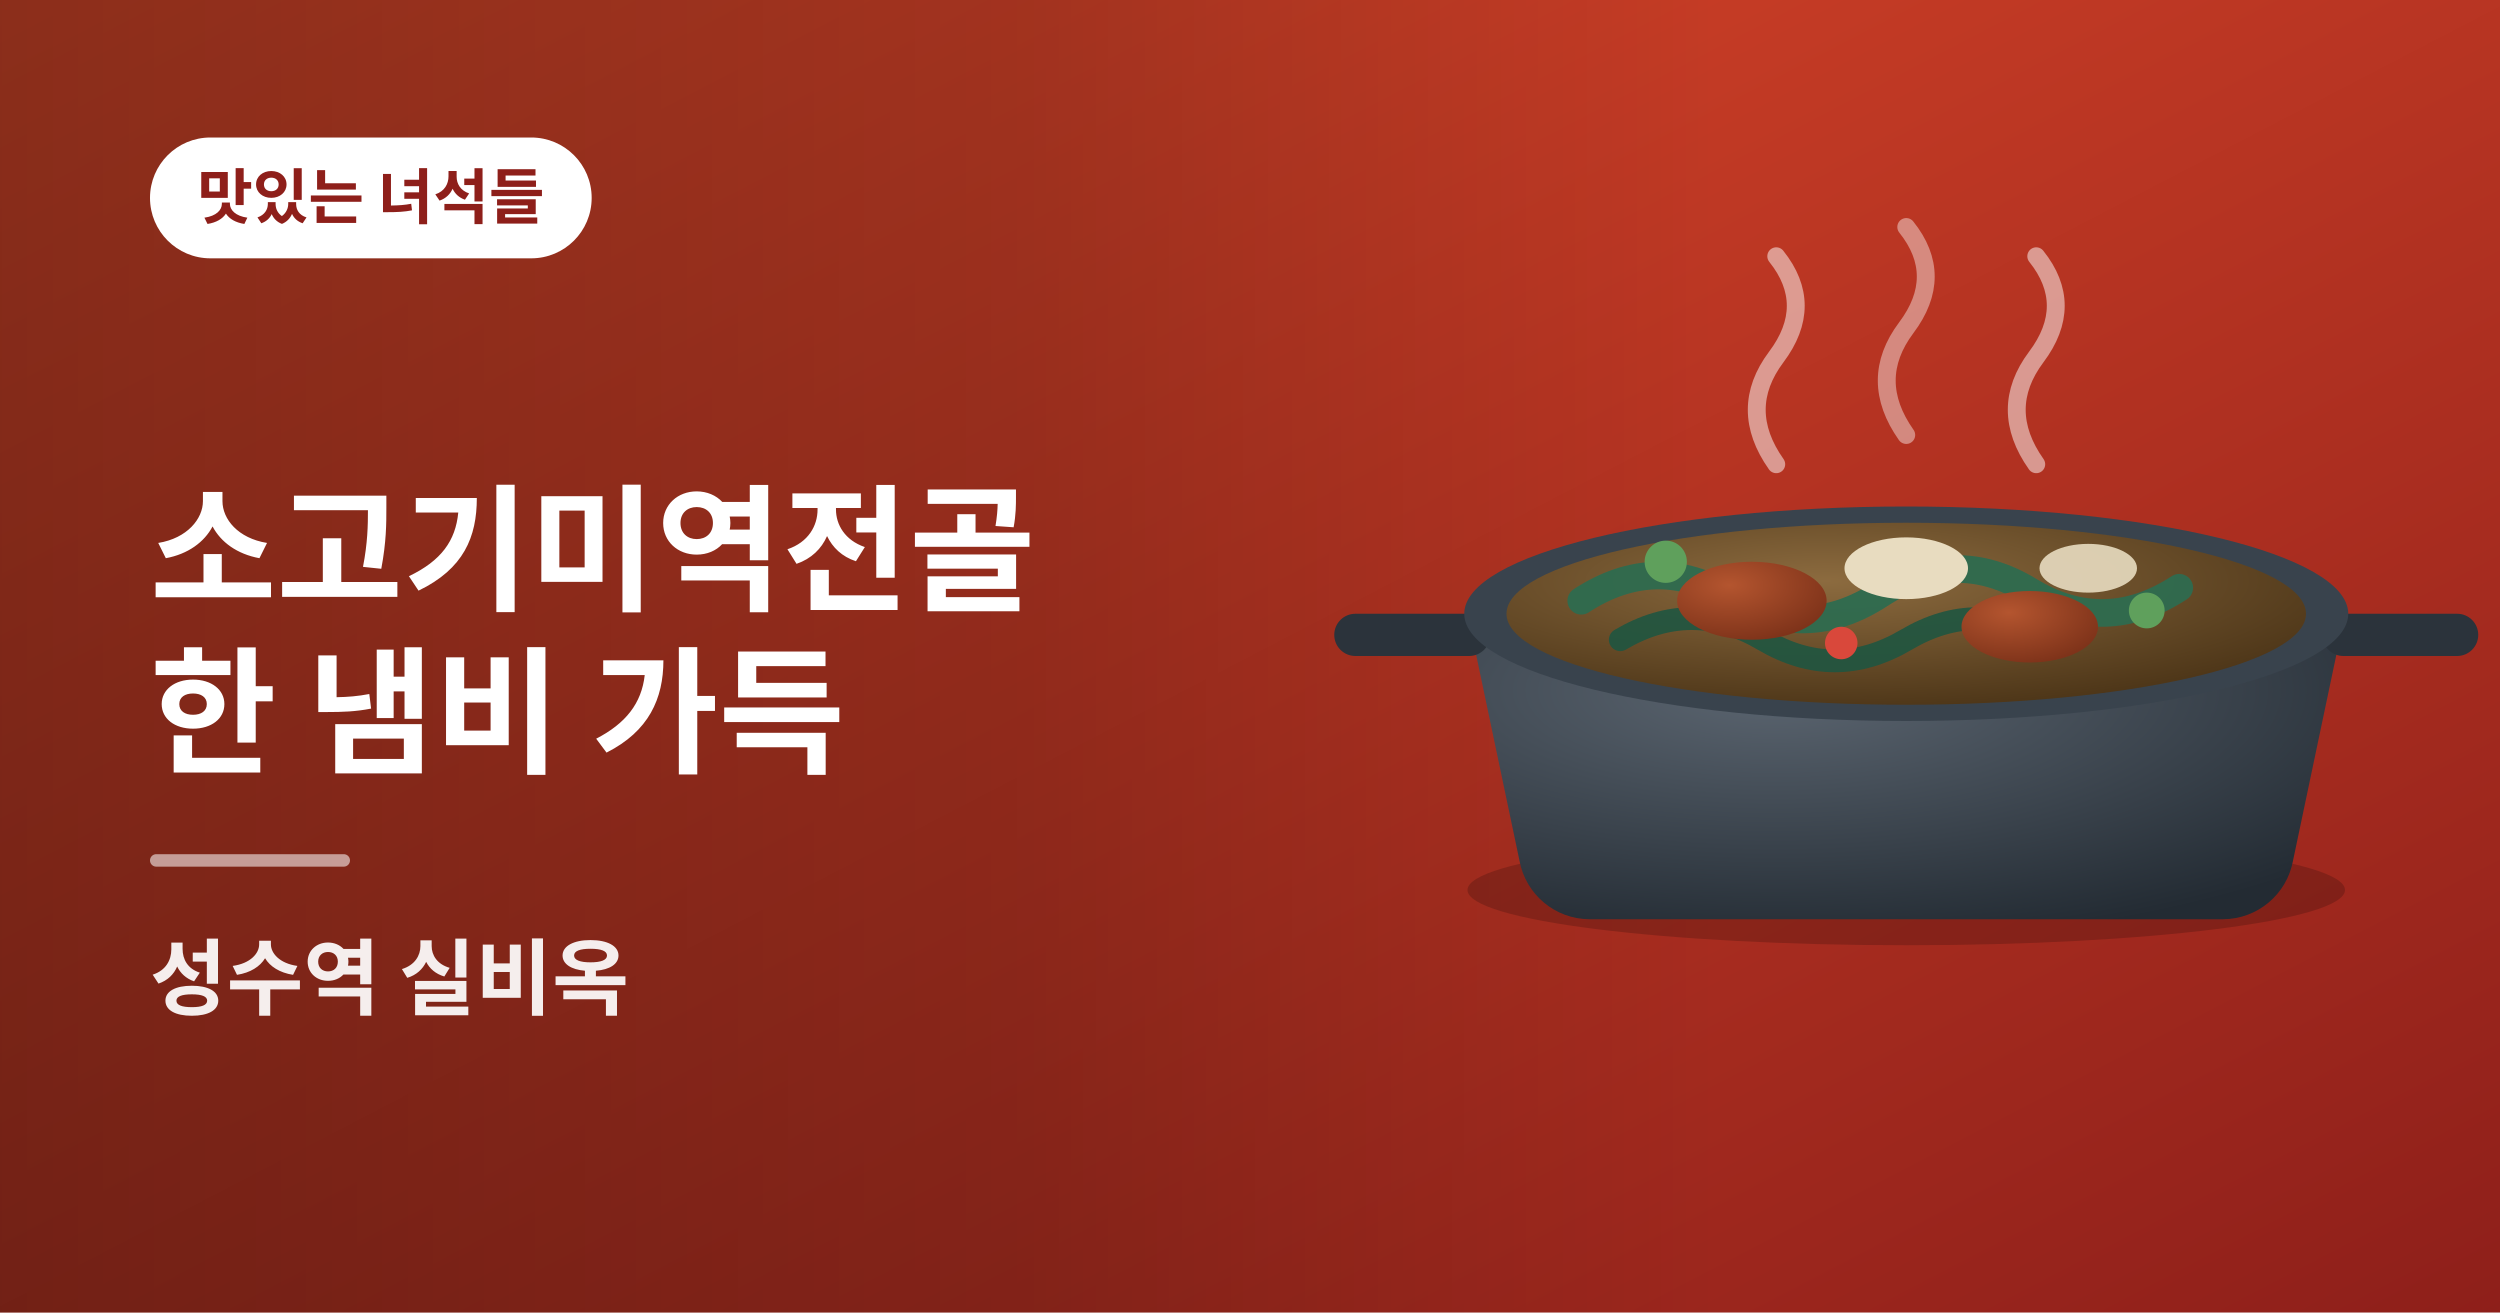
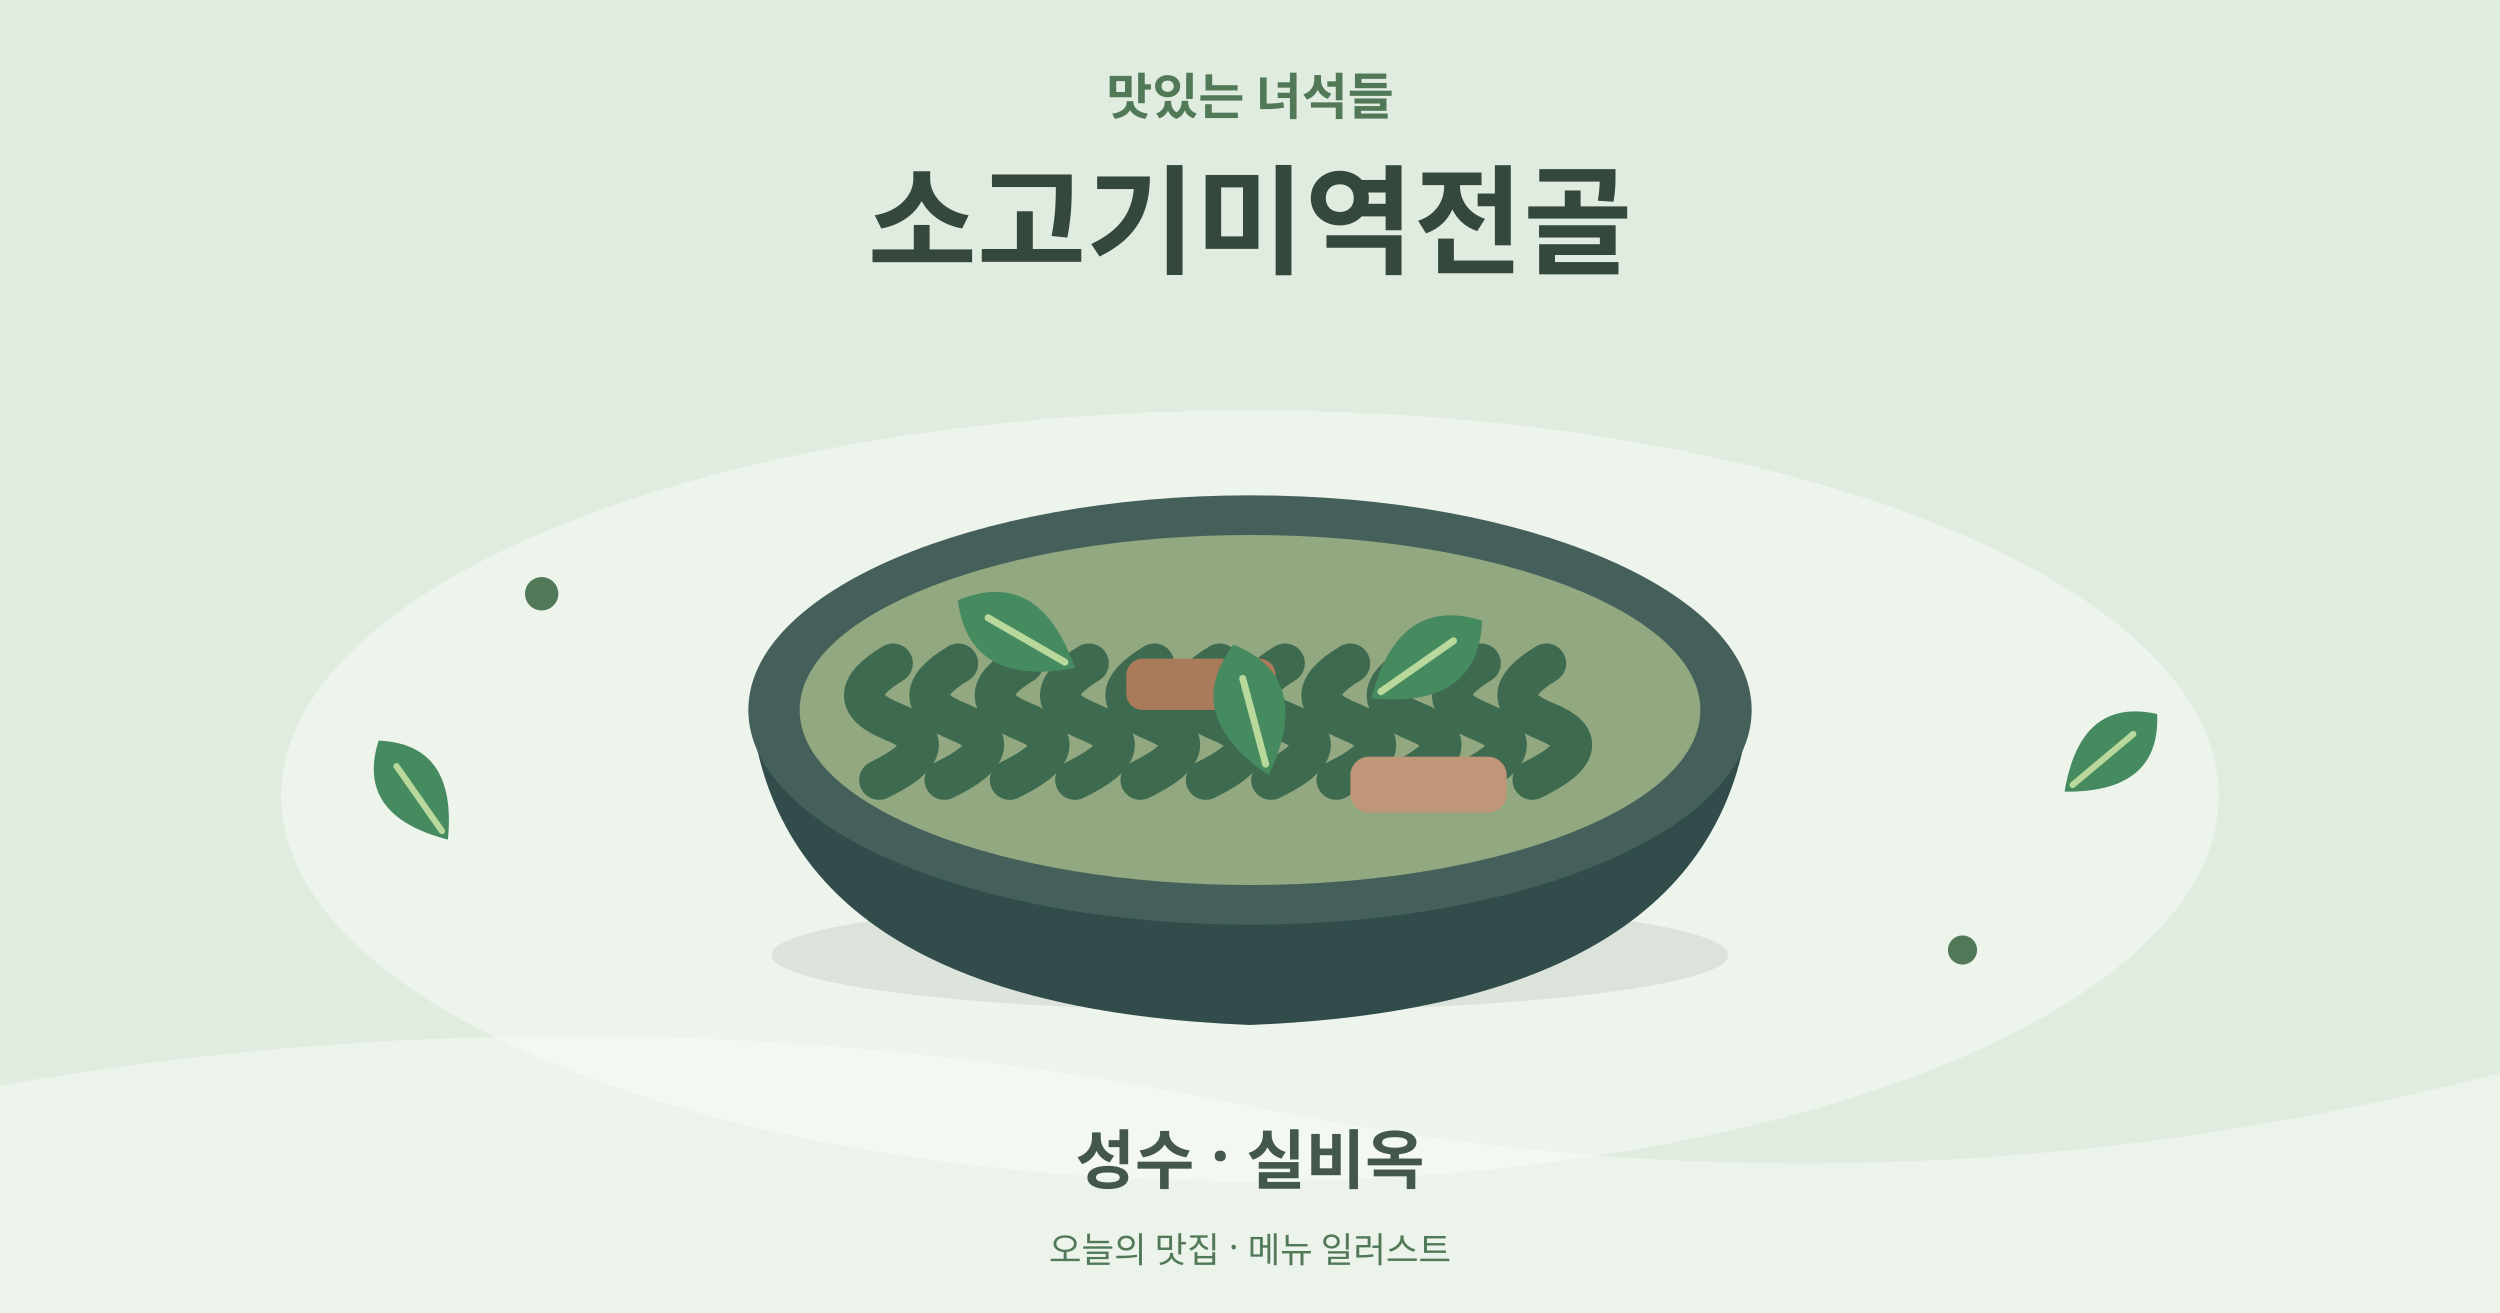
- <svg xmlns="http://www.w3.org/2000/svg" viewBox="0 0 1200 630" width="1200" height="630">
-   <defs>
-     <linearGradient id="bg" x1="0" y1="0" x2="1" y2="1">
-       <stop offset="0" stop-color="#E14A2B" />
-       <stop offset="1" stop-color="#8E1F1A" />
-     </linearGradient>
-     <linearGradient id="scrim" x1="0" y1="0" x2="1" y2="0">
-       <stop offset="0" stop-color="#000000" stop-opacity="0.38" />
-       <stop offset="0.6" stop-color="#000000" stop-opacity="0.22" />
-       <stop offset="1" stop-color="#000000" stop-opacity="0" />
-     </linearGradient>
-     <radialGradient id="broth" cx="0.4" cy="0.32" r="0.75">
-       <stop offset="0" stop-color="#8C6B3F" />
-       <stop offset="1" stop-color="#4A3316" />
-     </radialGradient>
-     <radialGradient id="potg" cx="0.35" cy="0.25" r="0.85">
-       <stop offset="0" stop-color="#5B6570" />
-       <stop offset="1" stop-color="#232B33" />
-     </radialGradient>
-     <radialGradient id="beefg" cx="0.35" cy="0.3" r="0.8">
-       <stop offset="0" stop-color="#B4552F" />
-       <stop offset="1" stop-color="#7A3018" />
-     </radialGradient>
-   </defs>
-   <rect width="1200" height="630" fill="url(#bg)" />
-   <rect width="820" height="630" fill="url(#scrim)" />
-   <g transform="translate(915,318) scale(0.78) translate(-600,-330)">
-     <ellipse cx="600" cy="470" rx="270" ry="34" fill="#000000" opacity="0.18" />
-     <path d="M330 300 L870 300 L838 452 A44 44 0 0 1 795 488 L405 488 A44 44 0 0 1 362 452 Z" fill="url(#potg)" />
-     <rect x="248" y="300" width="96" height="26" rx="13" fill="#2B333B" />
-     <rect x="856" y="300" width="96" height="26" rx="13" fill="#2B333B" />
-     <ellipse cx="600" cy="300" rx="272" ry="66" fill="#39434D" />
-     <ellipse cx="600" cy="300" rx="246" ry="56" fill="url(#broth)" />
-     <path d="M400 292 q46 -30 92 -2 q46 28 92 -2 q46 -30 92 -2 q46 28 92 -2" stroke="#2E6B4F" stroke-width="17" fill="none" stroke-linecap="round" opacity="0.95" />
-     <path d="M424 316 q44 -26 88 0 q44 26 88 0 q44 -26 88 0" stroke="#1F5540" stroke-width="14" fill="none" stroke-linecap="round" opacity="0.9" />
-     <ellipse cx="505" cy="292" rx="46" ry="24" fill="url(#beefg)" />
-     <ellipse cx="676" cy="308" rx="42" ry="22" fill="url(#beefg)" />
-     <ellipse cx="600" cy="272" rx="38" ry="19" fill="#E8DCC0" />
-     <ellipse cx="712" cy="272" rx="30" ry="15" fill="#E8DCC0" opacity="0.9" />
-     <circle cx="452" cy="268" r="13" fill="#5FA05C" />
-     <circle cx="748" cy="298" r="11" fill="#5FA05C" />
-     <circle cx="560" cy="318" r="10" fill="#D9483B" />
-     <path d="M520 208 q-24 -34 0 -66 q24 -32 0 -62" stroke="#ffffff" stroke-width="11" fill="none" stroke-linecap="round" opacity="0.5" />
-     <path d="M600 190 q-24 -34 0 -66 q24 -32 0 -62" stroke="#ffffff" stroke-width="11" fill="none" stroke-linecap="round" opacity="0.42" />
-     <path d="M680 208 q-24 -34 0 -66 q24 -32 0 -62" stroke="#ffffff" stroke-width="11" fill="none" stroke-linecap="round" opacity="0.5" />
+ <svg xmlns="http://www.w3.org/2000/svg" width="1200" height="630" viewBox="0 0 1200 630" role="img" aria-labelledby="title desc">
+   <g font-family="'Malgun Gothic','Apple SD Gothic Neo',sans-serif">
+     <rect x="0" y="0" width="1200" height="630" rx="0" fill="#E0ECDF" />
+     <ellipse cx="600" cy="382" rx="465" ry="185" fill="#FFFFFF65" />
+     <path d="M0 521 Q300 469 600 531 T1200 515 V630 H0 Z" fill="#FFFFFF60" stroke="none" stroke-width="1" stroke-linecap="round" stroke-linejoin="round" />
+     <text x="600" y="55" text-anchor="middle" fill="#517957" font-size="24" font-weight="700">맛있는 녀석들</text>
+     <text x="600" y="127" text-anchor="middle" fill="#34483E" font-size="57" font-weight="700">소고기미역전골</text>
+     <g transform="translate(600 352) scale(1.12)">
+       <ellipse cx="0" cy="95" rx="205" ry="24" fill="#00000012" />
+       <path d="M-214 -10 Q-200 117 0 125 Q200 117 214 -10 Z" fill="#314C4B" stroke="none" stroke-width="1" stroke-linecap="round" stroke-linejoin="round" />
+       <ellipse cx="0" cy="-10" rx="215" ry="92" fill="#45605A" />
+       <ellipse cx="0" cy="-10" rx="193" ry="75" fill="#91A880" />
+       <path d="M-153 -30 q-25 15 0 25 t-6 25" fill="none" stroke="#3E6A4F" stroke-width="17" stroke-linecap="round" stroke-linejoin="round" />
+       <path d="M-125 -30 q-25 15 0 25 t-6 25" fill="none" stroke="#3E6A4F" stroke-width="17" stroke-linecap="round" stroke-linejoin="round" />
+       <path d="M-97 -30 q-25 15 0 25 t-6 25" fill="none" stroke="#3E6A4F" stroke-width="17" stroke-linecap="round" stroke-linejoin="round" />
+       <path d="M-69 -30 q-25 15 0 25 t-6 25" fill="none" stroke="#3E6A4F" stroke-width="17" stroke-linecap="round" stroke-linejoin="round" />
+       <path d="M-41 -30 q-25 15 0 25 t-6 25" fill="none" stroke="#3E6A4F" stroke-width="17" stroke-linecap="round" stroke-linejoin="round" />
+       <path d="M-13 -30 q-25 15 0 25 t-6 25" fill="none" stroke="#3E6A4F" stroke-width="17" stroke-linecap="round" stroke-linejoin="round" />
+       <path d="M15 -30 q-25 15 0 25 t-6 25" fill="none" stroke="#3E6A4F" stroke-width="17" stroke-linecap="round" stroke-linejoin="round" />
+       <path d="M43 -30 q-25 15 0 25 t-6 25" fill="none" stroke="#3E6A4F" stroke-width="17" stroke-linecap="round" stroke-linejoin="round" />
+       <path d="M71 -30 q-25 15 0 25 t-6 25" fill="none" stroke="#3E6A4F" stroke-width="17" stroke-linecap="round" stroke-linejoin="round" />
+       <path d="M99 -30 q-25 15 0 25 t-6 25" fill="none" stroke="#3E6A4F" stroke-width="17" stroke-linecap="round" stroke-linejoin="round" />
+       <path d="M127 -30 q-25 15 0 25 t-6 25" fill="none" stroke="#3E6A4F" stroke-width="17" stroke-linecap="round" stroke-linejoin="round" />
+       <rect x="-53" y="-32" width="64" height="22" rx="7" fill="#AA7B5B" />
+       <rect x="43" y="10" width="67" height="24" rx="8" fill="#BF9677" />
+       <g transform="translate(-75 -28) rotate(-60)">
+         <path d="M0 0 Q-30 -35 0 -58 Q30 -35 0 0" fill="#468A60" stroke="none" stroke-width="1" stroke-linecap="round" stroke-linejoin="round" />
+         <path d="M0 -5 L0 -43" fill="none" stroke="#B8D99B" stroke-width="3" stroke-linecap="round" stroke-linejoin="round" />
+       </g>
+       <g transform="translate(52 -15) rotate(55)">
+         <path d="M0 0 Q-30 -35 0 -58 Q30 -35 0 0" fill="#468A60" stroke="none" stroke-width="1" stroke-linecap="round" stroke-linejoin="round" />
+         <path d="M0 -5 L0 -43" fill="none" stroke="#B8D99B" stroke-width="3" stroke-linecap="round" stroke-linejoin="round" />
+       </g>
+       <g transform="translate(8 18) rotate(-15)">
+         <path d="M0 0 Q-30 -35 0 -58 Q30 -35 0 0" fill="#468A60" stroke="none" stroke-width="1" stroke-linecap="round" stroke-linejoin="round" />
+         <path d="M0 -5 L0 -43" fill="none" stroke="#B8D99B" stroke-width="3" stroke-linecap="round" stroke-linejoin="round" />
+       </g>
+     </g>
+     <g transform="translate(215 403) rotate(-35)">
+       <path d="M0 0 Q-30 -35 0 -58 Q30 -35 0 0" fill="#468A60" stroke="none" stroke-width="1" stroke-linecap="round" stroke-linejoin="round" />
+       <path d="M0 -5 L0 -43" fill="none" stroke="#B8D99B" stroke-width="3" stroke-linecap="round" stroke-linejoin="round" />
+     </g>
+     <g transform="translate(991 380) rotate(50)">
+       <path d="M0 0 Q-30 -35 0 -58 Q30 -35 0 0" fill="#468A60" stroke="none" stroke-width="1" stroke-linecap="round" stroke-linejoin="round" />
+       <path d="M0 -5 L0 -43" fill="none" stroke="#B8D99B" stroke-width="3" stroke-linecap="round" stroke-linejoin="round" />
+     </g>
+     <ellipse cx="260" cy="285" rx="8" ry="8" fill="#517957" />
+     <ellipse cx="942" cy="456" rx="7" ry="7" fill="#517957" />
+     <text x="600" y="568" text-anchor="middle" fill="#43574D" font-size="31" font-weight="600">성수 · 실비옥</text>
+     <text x="600" y="606" text-anchor="middle" fill="#517957" font-size="17" font-weight="400">오늘의 맛집 · 메뉴 일러스트</text>
  </g>
-   <rect x="72" y="66" width="212" height="58" rx="29" fill="#ffffff" />
-   <text x="178" y="105" text-anchor="middle" font-size="29" font-weight="700" fill="#8E1F1A" font-family="'Apple SD Gothic Neo','Malgun Gothic',sans-serif">맛있는 녀석들</text>
-   <text x="72" y="288" font-size="66" font-weight="800" fill="#ffffff" font-family="'Apple SD Gothic Neo','Malgun Gothic',sans-serif">소고기미역전골</text>
-   <text x="72" y="366" font-size="66" font-weight="800" fill="#ffffff" font-family="'Apple SD Gothic Neo','Malgun Gothic',sans-serif">한 냄비 가득</text>
-   <rect x="72" y="410" width="96" height="6" rx="3" fill="#ffffff" opacity="0.55" />
-   <text x="72" y="484" font-size="40" font-weight="600" fill="#ffffff" opacity="0.92" font-family="'Apple SD Gothic Neo','Malgun Gothic',sans-serif">성수역 실비옥</text>
</svg>
